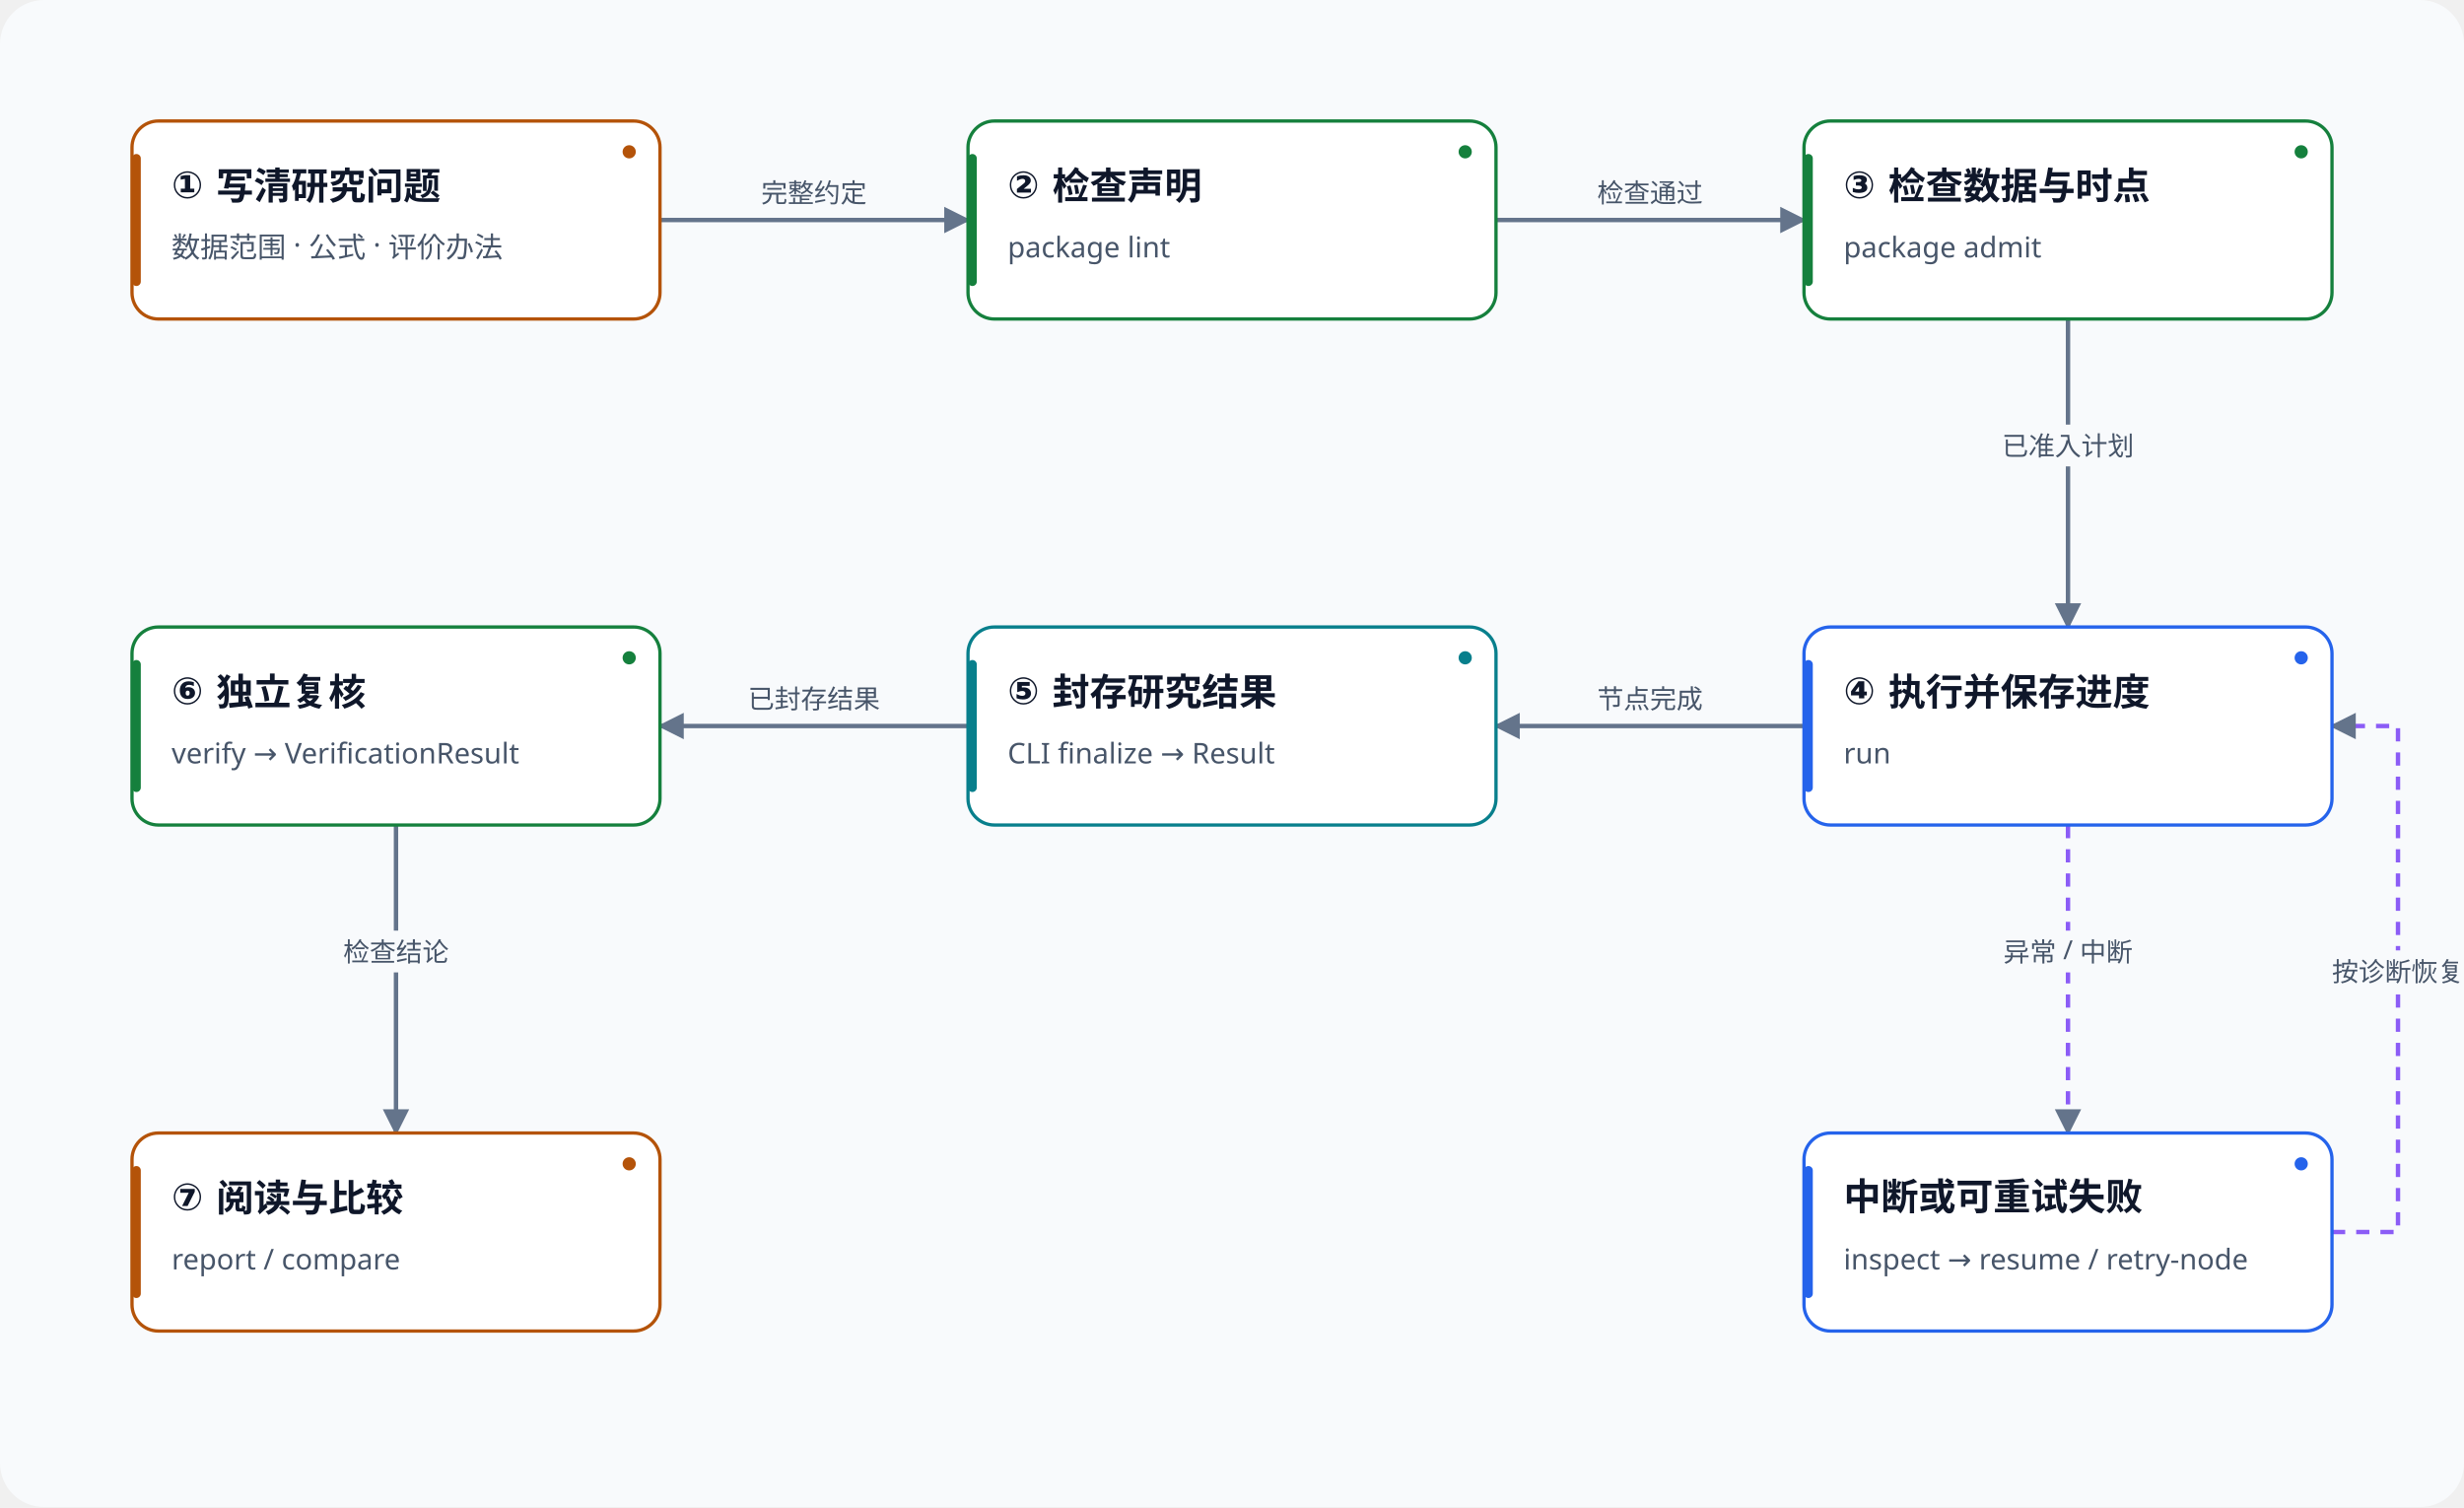
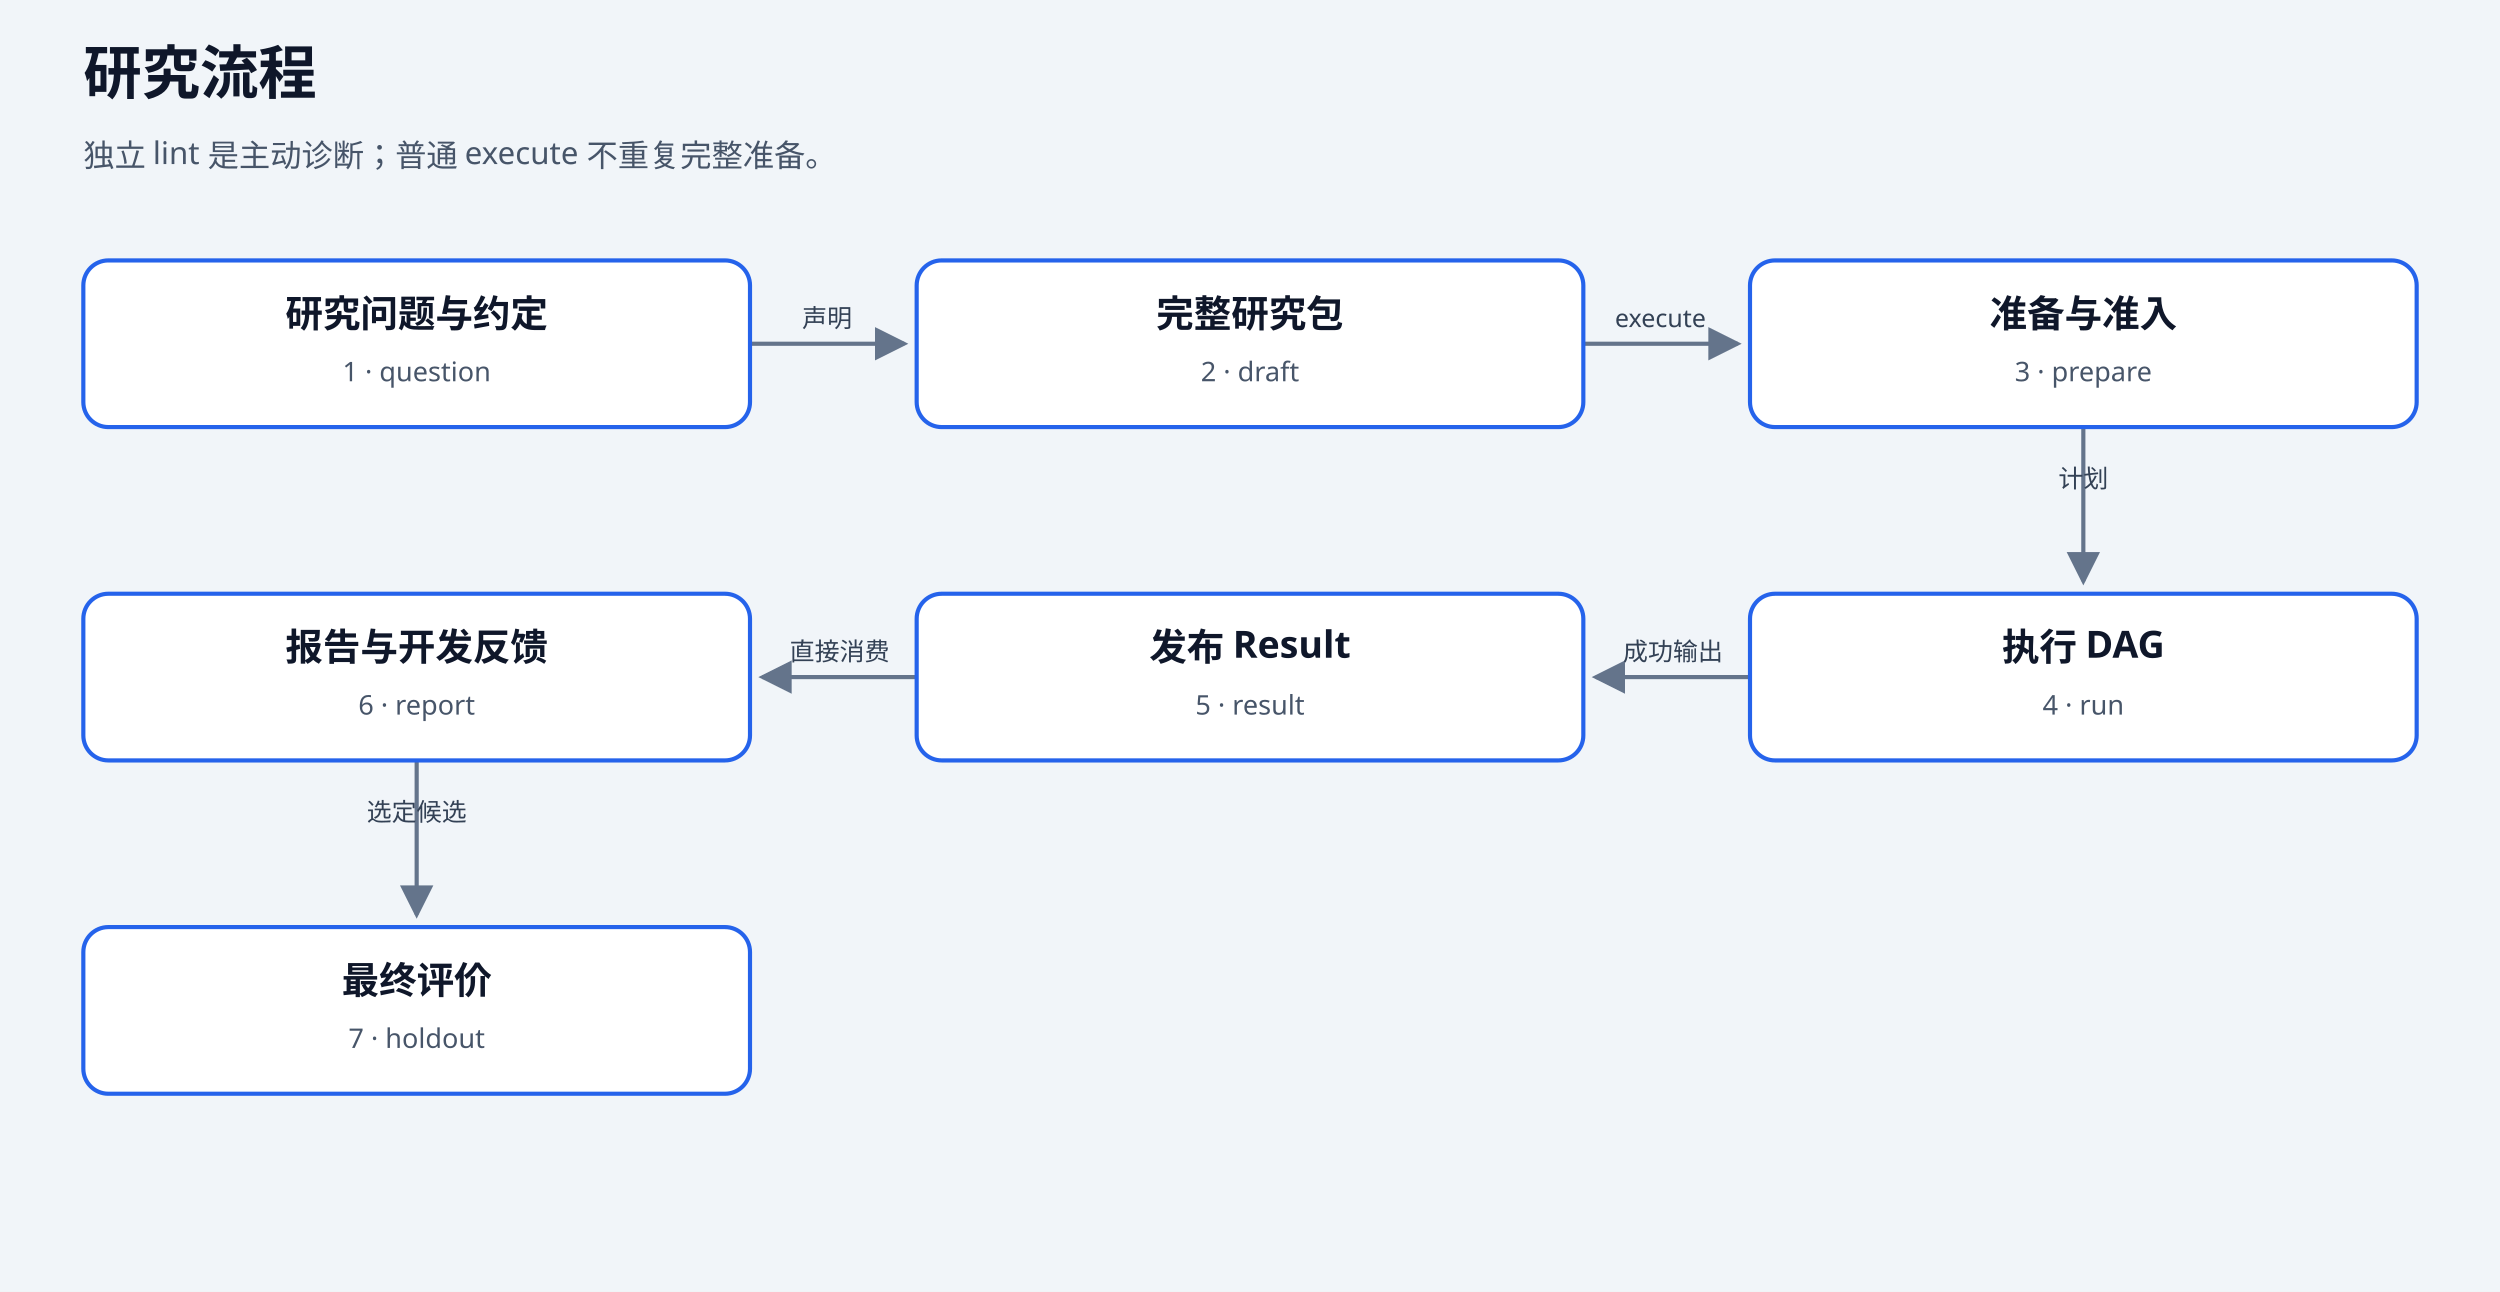
- <svg xmlns="http://www.w3.org/2000/svg" viewBox="0 0 1120 685" role="img" aria-label="完成一次研究，要经过什么">
+ <svg xmlns="http://www.w3.org/2000/svg" viewBox="0 0 1200 620" role="img" aria-label="研究流程" font-family="Microsoft YaHei, 微软雅黑" font-weight="400">
  <defs>
-     <marker id="arrow" viewBox="0 0 10 10" refX="9" refY="5" markerWidth="6" markerHeight="6" orient="auto-start-reverse">
-       <path d="M 0 0 L 10 5 L 0 10 z" fill="#64748b" />
+     <marker id="arrow" markerWidth="8" markerHeight="8" refX="7" refY="4" orient="auto">
+       <path d="M0,0 L8,4 L0,8" fill="#64748b" />
    </marker>
  </defs>
-   <style>text{font-family:"Microsoft YaHei","微软雅黑",sans-serif;font-style:normal}.node{cursor:pointer}.node:focus{outline:none}.node:focus-visible&gt;rect:first-of-type{stroke-dasharray:4 3}.dim{opacity:.17}.highlight&gt;rect:first-of-type{stroke-width:4}.edge{transition:opacity .15s}</style>
-   <rect width="1120" height="685" rx="20" fill="#f8fafc" />
-   <g class="edge" data-from="spec" data-to="lint">
-     <path d="M300,100 L440,100" fill="none" stroke="#64748b" stroke-width="2" marker-end="url(#arrow)" />
-     <rect x="339" y="78" width="62" height="19" rx="5" fill="#f8fafc" />
-     <text x="370" y="92" font-size="12" fill="#475569" font-weight="400" text-anchor="middle">完整约定</text>
+   <rect width="100%" height="100%" fill="#f1f5f9" />
+   <text x="40" y="45" font-size="28" font-weight="700" fill="#0f172a">研究流程</text>
+   <text x="40" y="80" font-size="15" fill="#475569">独立 lint 是主动诊断；普通 execute 不重复完整准备。</text>
+   <path d="M360,165 L434,165" stroke="#64748b" stroke-width="2" fill="none" marker-end="url(#arrow)" />
+   <text x="397" y="157" text-anchor="middle" font-size="12" fill="#334155">声明</text>
+   <path d="M760,165 L834,165" stroke="#64748b" stroke-width="2" fill="none" marker-end="url(#arrow)" />
+   <text x="797" y="157" text-anchor="middle" font-size="12" fill="#334155">execute</text>
+   <path d="M1000,205 L1000,279" stroke="#64748b" stroke-width="2" fill="none" marker-end="url(#arrow)" />
+   <text x="1000" y="234" text-anchor="middle" font-size="12" fill="#334155">计划</text>
+   <path d="M840,325 L766,325" stroke="#64748b" stroke-width="2" fill="none" marker-end="url(#arrow)" />
+   <text x="803" y="317" text-anchor="middle" font-size="12" fill="#334155">成功输出</text>
+   <path d="M440,325 L366,325" stroke="#64748b" stroke-width="2" fill="none" marker-end="url(#arrow)" />
+   <text x="403" y="317" text-anchor="middle" font-size="12" fill="#334155">直接消费</text>
+   <path d="M200,365 L200,439" stroke="#64748b" stroke-width="2" fill="none" marker-end="url(#arrow)" />
+   <text x="200" y="394" text-anchor="middle" font-size="12" fill="#334155">选定候选</text>
+   <g>
+     <rect x="40" y="125" width="320" height="80" rx="12" fill="#ffffff" stroke="#2563eb" stroke-width="2" />
+     <text x="200" y="157" text-anchor="middle" font-size="18" font-weight="700" fill="#0f172a">研究问题与约定</text>
+     <text x="200" y="183" text-anchor="middle" font-size="13" fill="#475569">1 · question</text>
  </g>
-   <g class="edge" data-from="lint" data-to="admit">
-     <path d="M680,100 L820,100" fill="none" stroke="#64748b" stroke-width="2" marker-end="url(#arrow)" />
-     <rect x="719" y="78" width="62" height="19" rx="5" fill="#f8fafc" />
-     <text x="750" y="92" font-size="12" fill="#475569" font-weight="400" text-anchor="middle">检查通过</text>
+   <g>
+     <rect x="440" y="125" width="320" height="80" rx="12" fill="#ffffff" stroke="#2563eb" stroke-width="2" />
+     <text x="600" y="157" text-anchor="middle" font-size="18" font-weight="700" fill="#0f172a">完整研究包</text>
+     <text x="600" y="183" text-anchor="middle" font-size="13" fill="#475569">2 · draft</text>
  </g>
-   <g class="edge" data-from="admit" data-to="run">
-     <path d="M940,145 L940,285" fill="none" stroke="#64748b" stroke-width="2" marker-end="url(#arrow)" />
-     <rect x="903" y="193" width="74" height="19" rx="5" fill="#f8fafc" />
-     <text x="940" y="207" font-size="12" fill="#475569" font-weight="400" text-anchor="middle">已准入计划</text>
+   <g>
+     <rect x="840" y="125" width="320" height="80" rx="12" fill="#ffffff" stroke="#2563eb" stroke-width="2" />
+     <text x="1000" y="157" text-anchor="middle" font-size="18" font-weight="700" fill="#0f172a">准备与准入</text>
+     <text x="1000" y="183" text-anchor="middle" font-size="13" fill="#475569">3 · prepare</text>
  </g>
-   <g class="edge" data-from="run" data-to="result">
-     <path d="M820,330 L680,330" fill="none" stroke="#64748b" stroke-width="2" marker-end="url(#arrow)" />
-     <rect x="719" y="308" width="62" height="19" rx="5" fill="#f8fafc" />
-     <text x="750" y="322" font-size="12" fill="#475569" font-weight="400" text-anchor="middle">节点完成</text>
+   <g>
+     <rect x="840" y="285" width="320" height="80" rx="12" fill="#ffffff" stroke="#2563eb" stroke-width="2" />
+     <text x="1000" y="317" text-anchor="middle" font-size="18" font-weight="700" fill="#0f172a">执行 DAG</text>
+     <text x="1000" y="343" text-anchor="middle" font-size="13" fill="#475569">4 · run</text>
  </g>
-   <g class="edge" data-from="result" data-to="verify">
-     <path d="M440,330 L300,330" fill="none" stroke="#64748b" stroke-width="2" marker-end="url(#arrow)" />
-     <rect x="333" y="308" width="74" height="19" rx="5" fill="#f8fafc" />
-     <text x="370" y="322" font-size="12" fill="#475569" font-weight="400" text-anchor="middle">已封存结果</text>
+   <g>
+     <rect x="440" y="285" width="320" height="80" rx="12" fill="#ffffff" stroke="#2563eb" stroke-width="2" />
+     <text x="600" y="317" text-anchor="middle" font-size="18" font-weight="700" fill="#0f172a">发布 Result</text>
+     <text x="600" y="343" text-anchor="middle" font-size="13" fill="#475569">5 · result</text>
  </g>
-   <g class="edge" data-from="verify" data-to="report">
-     <path d="M180,375 L180,515" fill="none" stroke="#64748b" stroke-width="2" marker-end="url(#arrow)" />
-     <rect x="149" y="423" width="62" height="19" rx="5" fill="#f8fafc" />
-     <text x="180" y="437" font-size="12" fill="#475569" font-weight="400" text-anchor="middle">检查结论</text>
+   <g>
+     <rect x="40" y="285" width="320" height="80" rx="12" fill="#ffffff" stroke="#2563eb" stroke-width="2" />
+     <text x="200" y="317" text-anchor="middle" font-size="18" font-weight="700" fill="#0f172a">报告与开发反馈</text>
+     <text x="200" y="343" text-anchor="middle" font-size="13" fill="#475569">6 · report</text>
  </g>
-   <g class="edge" data-from="run" data-to="recover">
-     <path d="M940,375 L940,515" fill="none" stroke="#8b5cf6" stroke-width="2" stroke-dasharray="6 5" marker-end="url(#arrow)" />
-     <rect x="891" y="423" width="98" height="19" rx="5" fill="#f8fafc" />
-     <text x="940" y="437" font-size="12" fill="#475569" font-weight="400" text-anchor="middle">异常 / 中断</text>
-   </g>
-   <g class="edge" data-from="recover" data-to="run">
-     <path d="M1060,560 L1090,560 L1090,330 L1060,330" fill="none" stroke="#8b5cf6" stroke-width="2" stroke-dasharray="6 5" marker-end="url(#arrow)" />
-     <rect x="1053" y="432" width="74" height="19" rx="5" fill="#f8fafc" />
-     <text x="1090" y="446" font-size="12" fill="#475569" font-weight="400" text-anchor="middle">按诊断恢复</text>
-   </g>
-   <g class="node" data-id="spec" tabindex="0" role="button" aria-pressed="false" aria-label="① 写清研究问题">
-     <rect x="60" y="55" width="240" height="90" rx="12" fill="white" stroke="#b45309" stroke-width="1.5" />
-     <rect x="60" y="70" width="4" height="60" rx="2" fill="#b45309" />
-     <text x="78" y="90" font-size="17" fill="#0f172a" font-weight="700" text-anchor="start">① 写清研究问题</text>
-     <text x="78" y="117" font-size="13" fill="#475569" font-weight="400" text-anchor="start">数据范围 · 公式 · 评价办法</text>
-     <circle cx="286" cy="69" r="3" fill="#b45309" />
-   </g>
-   <g class="node" data-id="lint" tabindex="0" role="button" aria-pressed="false" aria-label="② 检查声明">
-     <rect x="440" y="55" width="240" height="90" rx="12" fill="white" stroke="#15803d" stroke-width="1.5" />
-     <rect x="440" y="70" width="4" height="60" rx="2" fill="#15803d" />
-     <text x="458" y="90" font-size="17" fill="#0f172a" font-weight="700" text-anchor="start">② 检查声明</text>
-     <text x="458" y="117" font-size="13" fill="#475569" font-weight="400" text-anchor="start">package lint</text>
-     <circle cx="666" cy="69" r="3" fill="#15803d" />
-   </g>
-   <g class="node" data-id="admit" tabindex="0" role="button" aria-pressed="false" aria-label="③ 检查数据与时点">
-     <rect x="820" y="55" width="240" height="90" rx="12" fill="white" stroke="#15803d" stroke-width="1.5" />
-     <rect x="820" y="70" width="4" height="60" rx="2" fill="#15803d" />
-     <text x="838" y="90" font-size="17" fill="#0f172a" font-weight="700" text-anchor="start">③ 检查数据与时点</text>
-     <text x="838" y="117" font-size="13" fill="#475569" font-weight="400" text-anchor="start">package admit</text>
-     <circle cx="1046" cy="69" r="3" fill="#15803d" />
-   </g>
-   <g class="node" data-id="run" tabindex="0" role="button" aria-pressed="false" aria-label="④ 执行并保存进度">
-     <rect x="820" y="285" width="240" height="90" rx="12" fill="white" stroke="#2563eb" stroke-width="1.5" />
-     <rect x="820" y="300" width="4" height="60" rx="2" fill="#2563eb" />
-     <text x="838" y="320" font-size="17" fill="#0f172a" font-weight="700" text-anchor="start">④ 执行并保存进度</text>
-     <text x="838" y="347" font-size="13" fill="#475569" font-weight="400" text-anchor="start">run</text>
-     <circle cx="1046" cy="299" r="3" fill="#2563eb" />
-   </g>
-   <g class="node" data-id="result" tabindex="0" role="button" aria-pressed="false" aria-label="⑤ 封存研究结果">
-     <rect x="440" y="285" width="240" height="90" rx="12" fill="white" stroke="#087f8c" stroke-width="1.5" />
-     <rect x="440" y="300" width="4" height="60" rx="2" fill="#087f8c" />
-     <text x="458" y="320" font-size="17" fill="#0f172a" font-weight="700" text-anchor="start">⑤ 封存研究结果</text>
-     <text x="458" y="347" font-size="13" fill="#475569" font-weight="400" text-anchor="start">CLI finalize → Result</text>
-     <circle cx="666" cy="299" r="3" fill="#087f8c" />
-   </g>
-   <g class="node" data-id="verify" tabindex="0" role="button" aria-pressed="false" aria-label="⑥ 独立复核">
-     <rect x="60" y="285" width="240" height="90" rx="12" fill="white" stroke="#15803d" stroke-width="1.5" />
-     <rect x="60" y="300" width="4" height="60" rx="2" fill="#15803d" />
-     <text x="78" y="320" font-size="17" fill="#0f172a" font-weight="700" text-anchor="start">⑥ 独立复核</text>
-     <text x="78" y="347" font-size="13" fill="#475569" font-weight="400" text-anchor="start">verify → VerificationResult</text>
-     <circle cx="286" cy="299" r="3" fill="#15803d" />
-   </g>
-   <g class="node" data-id="report" tabindex="0" role="button" aria-pressed="false" aria-label="⑦ 阅读与比较">
-     <rect x="60" y="515" width="240" height="90" rx="12" fill="white" stroke="#b45309" stroke-width="1.5" />
-     <rect x="60" y="530" width="4" height="60" rx="2" fill="#b45309" />
-     <text x="78" y="550" font-size="17" fill="#0f172a" font-weight="700" text-anchor="start">⑦ 阅读与比较</text>
-     <text x="78" y="577" font-size="13" fill="#475569" font-weight="400" text-anchor="start">report / compare</text>
-     <circle cx="286" cy="529" r="3" fill="#b45309" />
-   </g>
-   <g class="node" data-id="recover" tabindex="0" role="button" aria-pressed="false" aria-label="中断或可重试失败">
-     <rect x="820" y="515" width="240" height="90" rx="12" fill="white" stroke="#2563eb" stroke-width="1.5" />
-     <rect x="820" y="530" width="4" height="60" rx="2" fill="#2563eb" />
-     <text x="838" y="550" font-size="17" fill="#0f172a" font-weight="700" text-anchor="start">中断或可重试失败</text>
-     <text x="838" y="577" font-size="13" fill="#475569" font-weight="400" text-anchor="start">inspect → resume / retry-node</text>
-     <circle cx="1046" cy="529" r="3" fill="#2563eb" />
+   <g>
+     <rect x="40" y="445" width="320" height="80" rx="12" fill="#ffffff" stroke="#2563eb" stroke-width="2" />
+     <text x="200" y="477" text-anchor="middle" font-size="18" font-weight="700" fill="#0f172a">最终评价</text>
+     <text x="200" y="503" text-anchor="middle" font-size="13" fill="#475569">7 · holdout</text>
  </g>
</svg>
